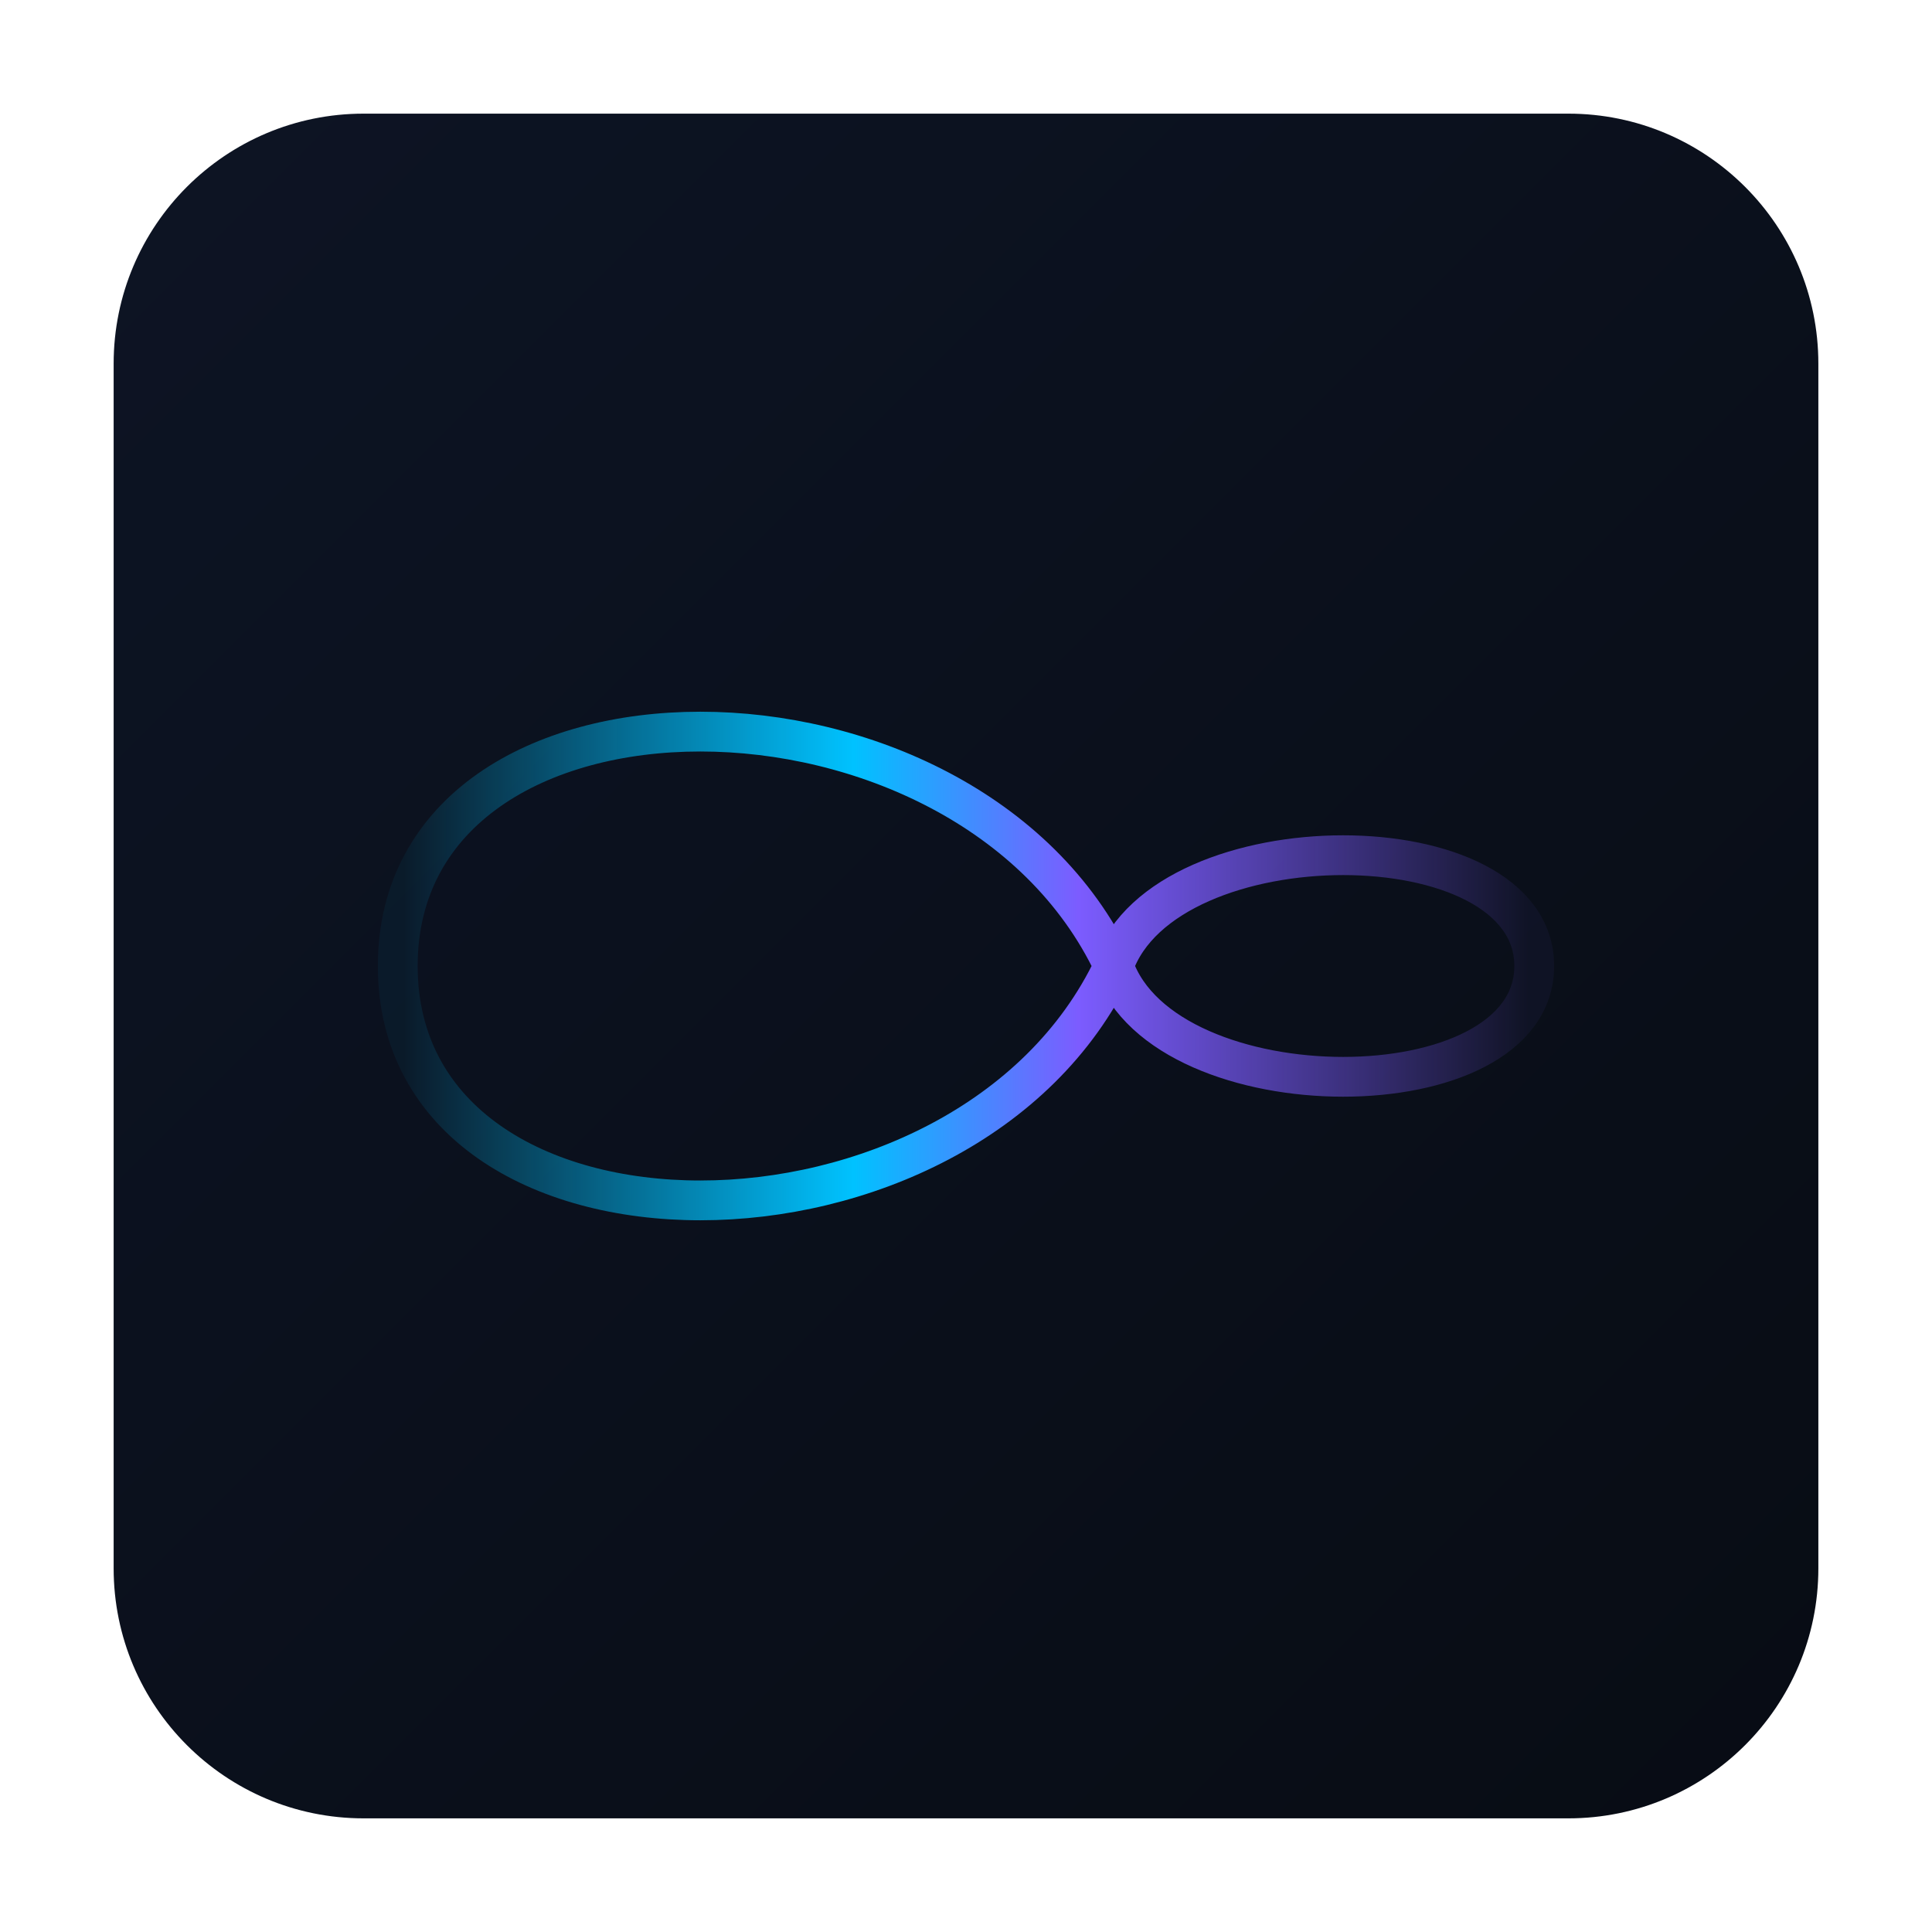
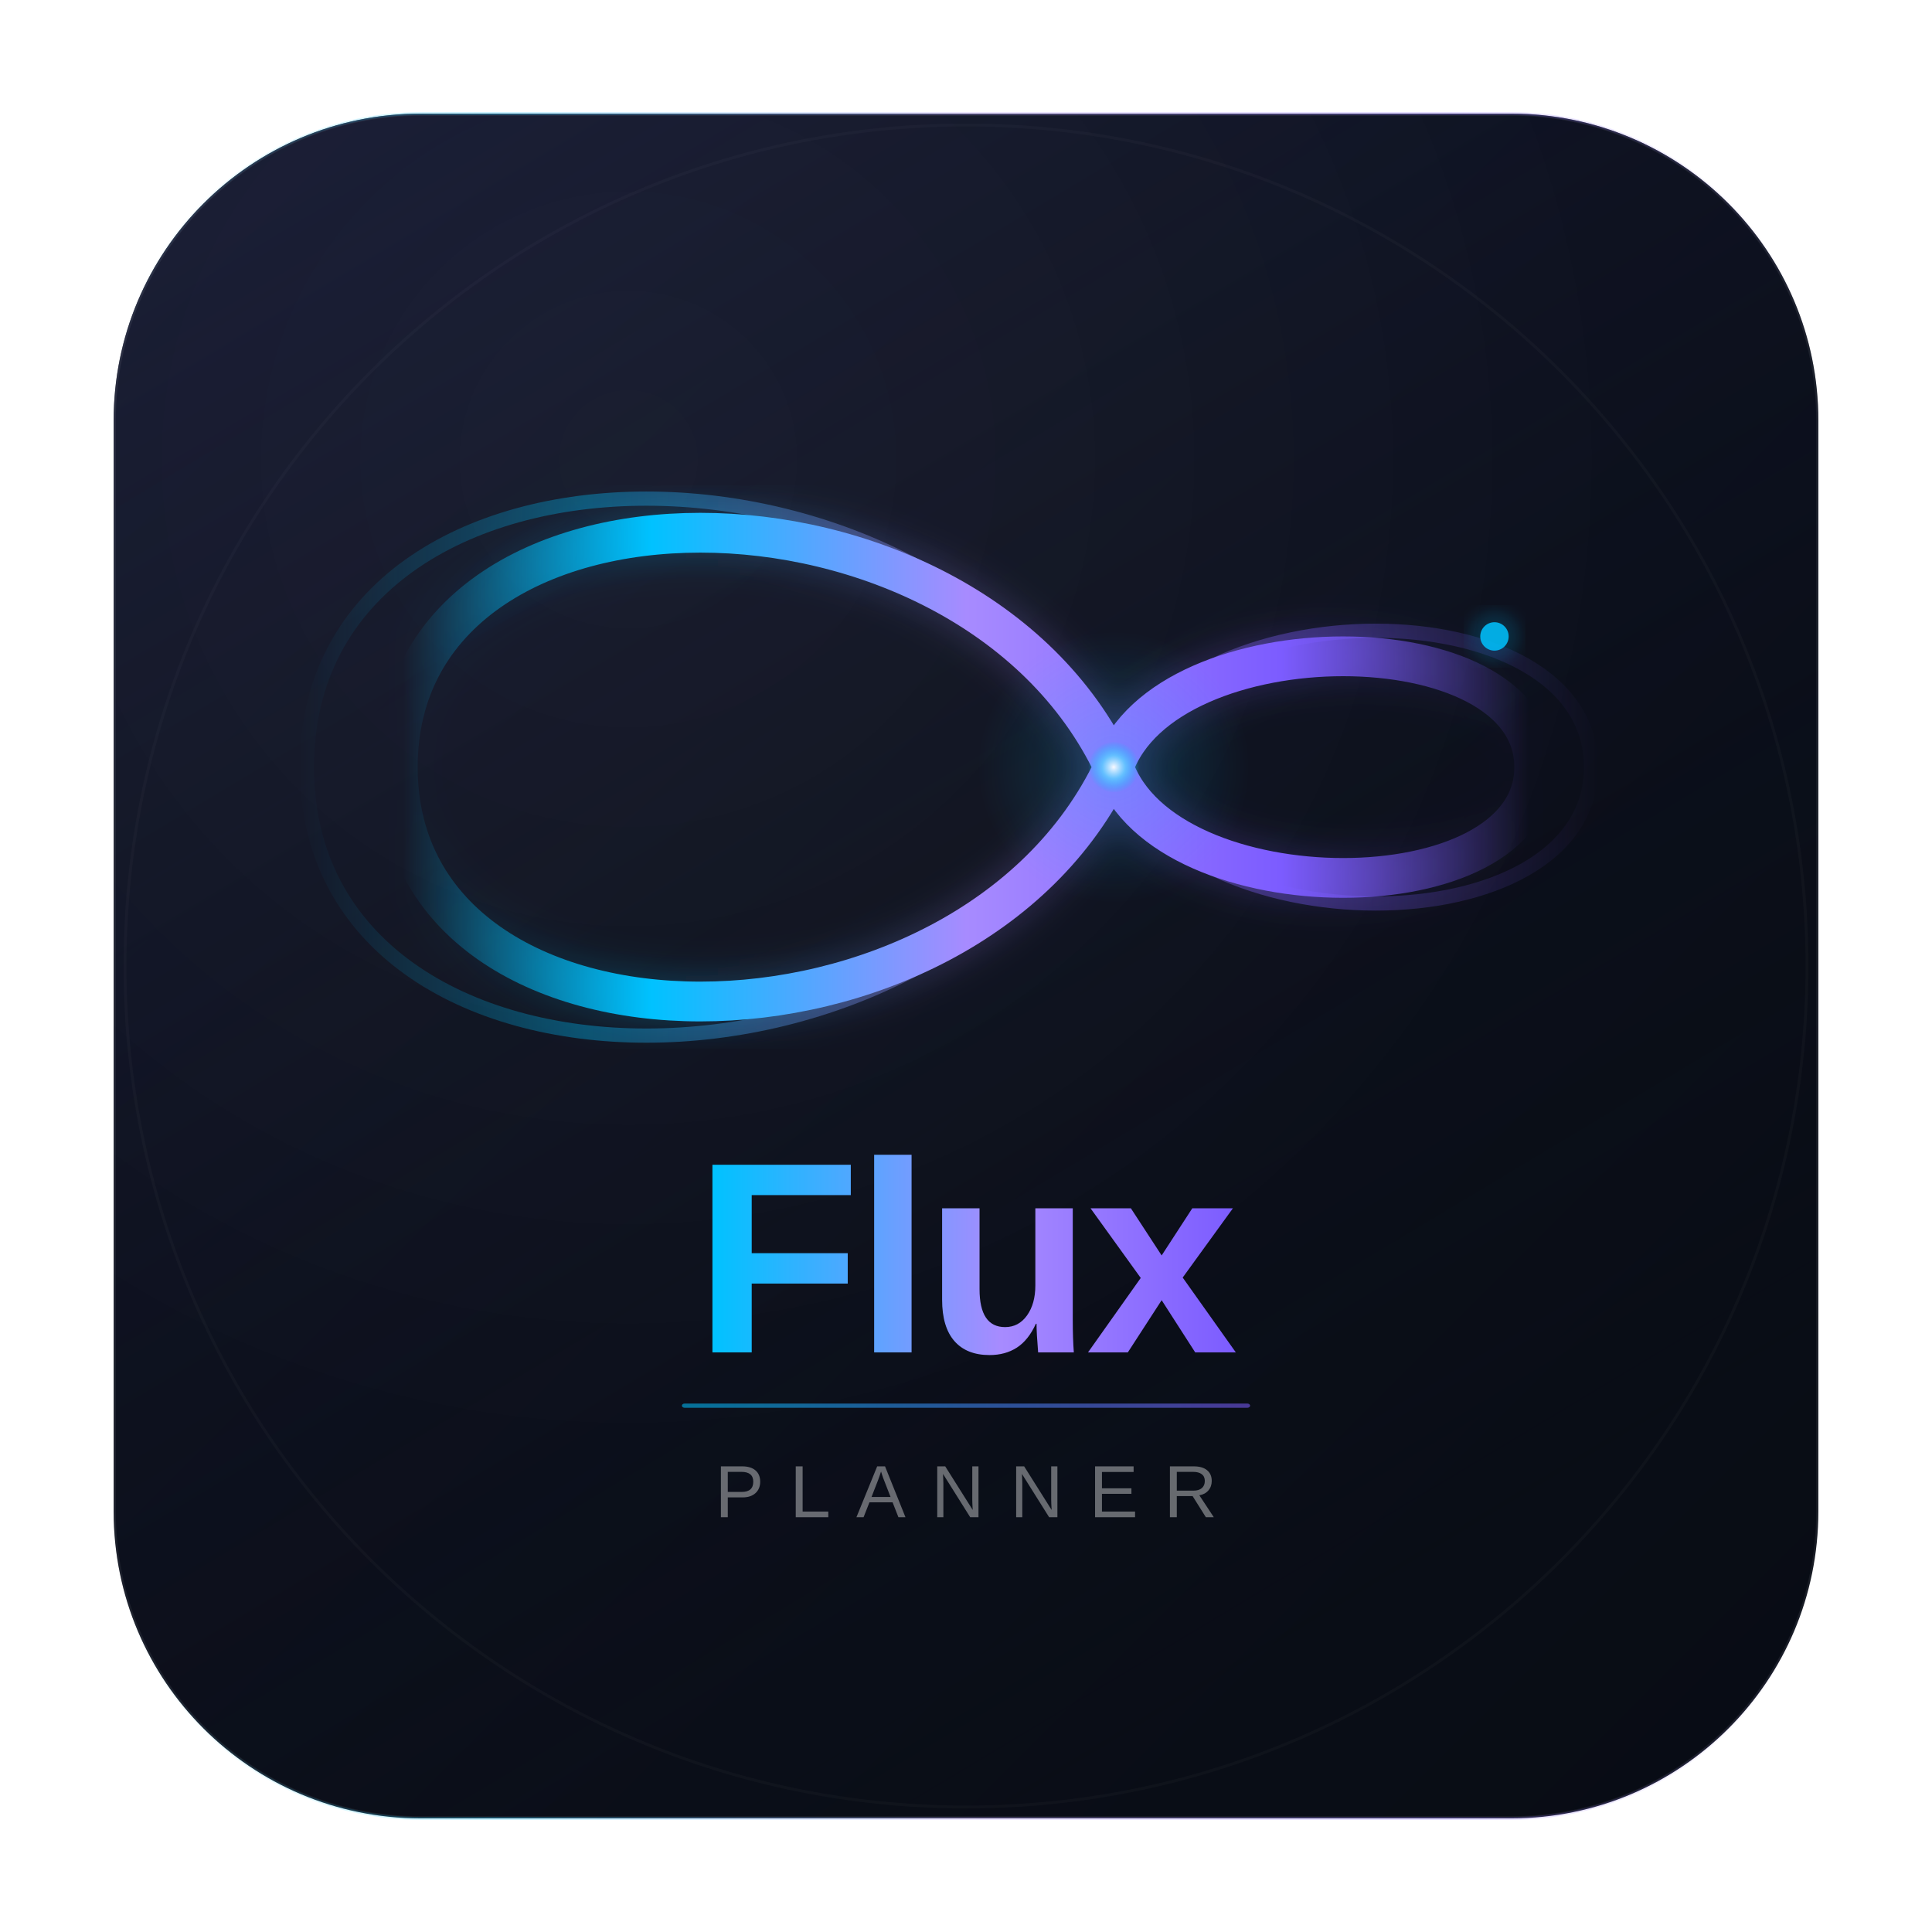
- <svg xmlns="http://www.w3.org/2000/svg" width="680" height="680" viewBox="0 0 680 680" role="img" aria-label="Flux Planner">
+ <svg xmlns="http://www.w3.org/2000/svg" width="100%" viewBox="0 0 680 680" role="img" style="">
  <defs>
-     <linearGradient id="fluxAppTileBg" x1="0%" y1="0%" x2="100%" y2="100%">
-       <stop offset="0%" stop-color="#0D1424" />
-       <stop offset="100%" stop-color="#080C14" />
+     <linearGradient id="bgGrad" x1="0%" y1="0%" x2="100%" y2="100%">
+       <stop offset="0%" stop-color="#0f1220" />
+       <stop offset="100%" stop-color="#080c14" />
    </linearGradient>
-     <linearGradient id="fluxAppStroke" x1="0%" y1="0%" x2="100%" y2="0%">
-       <stop offset="0%" stop-color="#00C2FF" stop-opacity="0.05" />
-       <stop offset="40%" stop-color="#00C2FF" />
-       <stop offset="60%" stop-color="#7C5CFF" />
-       <stop offset="100%" stop-color="#7C5CFF" stop-opacity="0.05" />
+     <linearGradient id="bgSheen" x1="0%" y1="0%" x2="60%" y2="100%">
+       <stop offset="0%" stop-color="#1a2040" stop-opacity="0.6" />
+       <stop offset="100%" stop-color="#080c14" stop-opacity="0" />
    </linearGradient>
+     <linearGradient id="lemGrad" x1="0%" y1="0%" x2="100%" y2="0%">
+       <stop offset="0%" stop-color="#00C2FF" stop-opacity="0.0" />
+       <stop offset="22%" stop-color="#00C2FF" stop-opacity="1" />
+       <stop offset="50%" stop-color="#A78BFF" stop-opacity="1" />
+       <stop offset="78%" stop-color="#7C5CFF" stop-opacity="1" />
+       <stop offset="100%" stop-color="#7C5CFF" stop-opacity="0.0" />
+     </linearGradient>
+     <linearGradient id="lemGrad2" x1="0%" y1="0%" x2="100%" y2="0%">
+       <stop offset="0%" stop-color="#00C2FF" stop-opacity="0.0" />
+       <stop offset="22%" stop-color="#00C2FF" stop-opacity="0.35" />
+       <stop offset="50%" stop-color="#A78BFF" stop-opacity="0.35" />
+       <stop offset="78%" stop-color="#7C5CFF" stop-opacity="0.35" />
+       <stop offset="100%" stop-color="#7C5CFF" stop-opacity="0.0" />
+     </linearGradient>
+     <linearGradient id="textGrad" x1="0%" y1="0%" x2="100%" y2="0%">
+       <stop offset="0%" stop-color="#00C2FF" />
+       <stop offset="55%" stop-color="#A78BFF" />
+       <stop offset="100%" stop-color="#7C5CFF" />
+     </linearGradient>
+     <linearGradient id="tagGrad" x1="0%" y1="0%" x2="100%" y2="0%">
+       <stop offset="0%" stop-color="#00C2FF" stop-opacity="0.55" />
+       <stop offset="100%" stop-color="#7C5CFF" stop-opacity="0.55" />
+     </linearGradient>
+     <radialGradient id="coreDot" cx="50%" cy="50%" r="50%">
+       <stop offset="0%" stop-color="#ffffff" stop-opacity="0.95" />
+       <stop offset="45%" stop-color="#60d0ff" stop-opacity="0.8" />
+       <stop offset="100%" stop-color="#00C2FF" stop-opacity="0" />
+     </radialGradient>
+     <radialGradient id="coreGlow" cx="50%" cy="50%" r="50%">
+       <stop offset="0%" stop-color="#00C2FF" stop-opacity="0.18" />
+       <stop offset="100%" stop-color="#00C2FF" stop-opacity="0" />
+     </radialGradient>
+     <radialGradient id="innerSheen" cx="30%" cy="20%" r="60%">
+       <stop offset="0%" stop-color="#ffffff" stop-opacity="0.04" />
+       <stop offset="100%" stop-color="#ffffff" stop-opacity="0" />
+     </radialGradient>
+     <filter id="softBlur">
+       <feGaussianBlur stdDeviation="2.5" />
+     </filter>
+     <filter id="glowBlur">
+       <feGaussianBlur stdDeviation="6" />
+     </filter>
  </defs>
-   <rect x="40" y="40" width="600" height="600" rx="88" fill="url(#fluxAppTileBg)" />
-   <g transform="translate(392,340)">
-     <path d="M0,0 C18,-52 148,-52 148,0 C148,52 18,52 0,0 C-52,-110 -252,-110 -252,0 C-252,110 -52,110 0,0 Z" fill="none" stroke="url(#fluxAppStroke)" stroke-width="14" stroke-linecap="round" />
+   <rect x="40" y="40" width="600" height="600" rx="108" fill="url(#bgGrad)" style="stroke:none;color:rgb(255, 255, 255);stroke-width:1px;stroke-linecap:butt;stroke-linejoin:miter;opacity:1;font-family:&quot;Anthropic Sans&quot;, -apple-system, &quot;system-ui&quot;, &quot;Segoe UI&quot;, sans-serif;font-size:16px;font-weight:400;text-anchor:start;dominant-baseline:auto" />
+   <rect x="40" y="40" width="600" height="600" rx="108" fill="url(#bgSheen)" style="stroke:none;color:rgb(255, 255, 255);stroke-width:1px;stroke-linecap:butt;stroke-linejoin:miter;opacity:1;font-family:&quot;Anthropic Sans&quot;, -apple-system, &quot;system-ui&quot;, &quot;Segoe UI&quot;, sans-serif;font-size:16px;font-weight:400;text-anchor:start;dominant-baseline:auto" />
+   <rect x="40" y="40" width="600" height="600" rx="108" fill="url(#innerSheen)" style="stroke:none;color:rgb(255, 255, 255);stroke-width:1px;stroke-linecap:butt;stroke-linejoin:miter;opacity:1;font-family:&quot;Anthropic Sans&quot;, -apple-system, &quot;system-ui&quot;, &quot;Segoe UI&quot;, sans-serif;font-size:16px;font-weight:400;text-anchor:start;dominant-baseline:auto" />
+   <rect x="40" y="40" width="600" height="600" rx="108" fill="none" stroke="rgba(255,255,255,0.07)" stroke-width="1.5" style="fill:none;stroke:rgba(255, 255, 255, 0.07);color:rgb(255, 255, 255);stroke-width:1.5px;stroke-linecap:butt;stroke-linejoin:miter;opacity:1;font-family:&quot;Anthropic Sans&quot;, -apple-system, &quot;system-ui&quot;, &quot;Segoe UI&quot;, sans-serif;font-size:16px;font-weight:400;text-anchor:start;dominant-baseline:auto" />
+   <rect x="40" y="40" width="600" height="600" rx="108" fill="none" stroke="url(#lemGrad)" stroke-width="1" stroke-opacity="0.25" style="fill:none;color:rgb(255, 255, 255);stroke-width:1px;stroke-linecap:butt;stroke-linejoin:miter;opacity:1;font-family:&quot;Anthropic Sans&quot;, -apple-system, &quot;system-ui&quot;, &quot;Segoe UI&quot;, sans-serif;font-size:16px;font-weight:400;text-anchor:start;dominant-baseline:auto" />
+   <g filter="url(#glowBlur)" opacity="0.55" style="fill:rgb(0, 0, 0);stroke:none;color:rgb(255, 255, 255);stroke-width:1px;stroke-linecap:butt;stroke-linejoin:miter;opacity:0.55;font-family:&quot;Anthropic Sans&quot;, -apple-system, &quot;system-ui&quot;, &quot;Segoe UI&quot;, sans-serif;font-size:16px;font-weight:400;text-anchor:start;dominant-baseline:auto">
+     <path d="M0,0 C18,-52 148,-52 148,0 C148,52 18,52 0,0 C-52,-110 -252,-110 -252,0 C-252,110 -52,110 0,0 Z" transform="translate(392,270)" fill="none" stroke="url(#lemGrad2)" stroke-width="18" stroke-linecap="round" style="fill:none;color:rgb(255, 255, 255);stroke-width:18px;stroke-linecap:round;stroke-linejoin:miter;opacity:1;font-family:&quot;Anthropic Sans&quot;, -apple-system, &quot;system-ui&quot;, &quot;Segoe UI&quot;, sans-serif;font-size:16px;font-weight:400;text-anchor:start;dominant-baseline:auto" />
  </g>
+   <g transform="translate(392,270)" style="fill:rgb(0, 0, 0);stroke:none;color:rgb(255, 255, 255);stroke-width:1px;stroke-linecap:butt;stroke-linejoin:miter;opacity:1;font-family:&quot;Anthropic Sans&quot;, -apple-system, &quot;system-ui&quot;, &quot;Segoe UI&quot;, sans-serif;font-size:16px;font-weight:400;text-anchor:start;dominant-baseline:auto">
+     <path d="M0,0 C22,-64 168,-64 168,0 C168,64 22,64 0,0 C-60,-126 -284,-126 -284,0 C-284,126 -60,126 0,0 Z" fill="none" stroke="url(#lemGrad2)" stroke-width="5" stroke-linecap="round" style="fill:none;color:rgb(255, 255, 255);stroke-width:5px;stroke-linecap:round;stroke-linejoin:miter;opacity:1;font-family:&quot;Anthropic Sans&quot;, -apple-system, &quot;system-ui&quot;, &quot;Segoe UI&quot;, sans-serif;font-size:16px;font-weight:400;text-anchor:start;dominant-baseline:auto" />
+   </g>
+   <g transform="translate(392,270)" style="fill:rgb(0, 0, 0);stroke:none;color:rgb(255, 255, 255);stroke-width:1px;stroke-linecap:butt;stroke-linejoin:miter;opacity:1;font-family:&quot;Anthropic Sans&quot;, -apple-system, &quot;system-ui&quot;, &quot;Segoe UI&quot;, sans-serif;font-size:16px;font-weight:400;text-anchor:start;dominant-baseline:auto">
+     <path d="M0,0 C18,-52 148,-52 148,0 C148,52 18,52 0,0 C-52,-110 -252,-110 -252,0 C-252,110 -52,110 0,0 Z" fill="none" stroke="url(#lemGrad)" stroke-width="14" stroke-linecap="round" style="fill:none;color:rgb(255, 255, 255);stroke-width:14px;stroke-linecap:round;stroke-linejoin:miter;opacity:1;font-family:&quot;Anthropic Sans&quot;, -apple-system, &quot;system-ui&quot;, &quot;Segoe UI&quot;, sans-serif;font-size:16px;font-weight:400;text-anchor:start;dominant-baseline:auto" />
+   </g>
+   <circle cx="392" cy="270" r="48" fill="url(#coreGlow)" style="stroke:none;color:rgb(255, 255, 255);stroke-width:1px;stroke-linecap:butt;stroke-linejoin:miter;opacity:1;font-family:&quot;Anthropic Sans&quot;, -apple-system, &quot;system-ui&quot;, &quot;Segoe UI&quot;, sans-serif;font-size:16px;font-weight:400;text-anchor:start;dominant-baseline:auto" />
+   <circle cx="392" cy="270" r="9" fill="url(#coreDot)" style="stroke:none;color:rgb(255, 255, 255);stroke-width:1px;stroke-linecap:butt;stroke-linejoin:miter;opacity:1;font-family:&quot;Anthropic Sans&quot;, -apple-system, &quot;system-ui&quot;, &quot;Segoe UI&quot;, sans-serif;font-size:16px;font-weight:400;text-anchor:start;dominant-baseline:auto" />
+   <circle cx="526" cy="224" r="5" fill="#00C2FF" opacity="0.85" style="fill:rgb(0, 194, 255);stroke:none;color:rgb(255, 255, 255);stroke-width:1px;stroke-linecap:butt;stroke-linejoin:miter;opacity:0.85;font-family:&quot;Anthropic Sans&quot;, -apple-system, &quot;system-ui&quot;, &quot;Segoe UI&quot;, sans-serif;font-size:16px;font-weight:400;text-anchor:start;dominant-baseline:auto" />
+   <circle cx="526" cy="224" r="9" fill="#00C2FF" opacity="0.15" filter="url(#softBlur)" style="fill:rgb(0, 194, 255);stroke:none;color:rgb(255, 255, 255);stroke-width:1px;stroke-linecap:butt;stroke-linejoin:miter;opacity:0.15;font-family:&quot;Anthropic Sans&quot;, -apple-system, &quot;system-ui&quot;, &quot;Segoe UI&quot;, sans-serif;font-size:16px;font-weight:400;text-anchor:start;dominant-baseline:auto" />
+   <text x="340" y="476" text-anchor="middle" font-family="'SF Pro Display', 'Helvetica Neue', Arial, system-ui, sans-serif" font-size="96" font-weight="800" letter-spacing="-2" fill="url(#textGrad)" style="stroke:none;color:rgb(255, 255, 255);stroke-width:1px;stroke-linecap:butt;stroke-linejoin:miter;opacity:1;font-family:&quot;SF Pro Display&quot;, &quot;Helvetica Neue&quot;, Arial, system-ui, sans-serif;font-size:96px;font-weight:800;text-anchor:middle;dominant-baseline:auto">Flux</text>
+   <rect x="240" y="494" width="200" height="1.5" rx="1" fill="url(#tagGrad)" style="stroke:none;color:rgb(255, 255, 255);stroke-width:1px;stroke-linecap:butt;stroke-linejoin:miter;opacity:1;font-family:&quot;Anthropic Sans&quot;, -apple-system, &quot;system-ui&quot;, &quot;Segoe UI&quot;, sans-serif;font-size:16px;font-weight:400;text-anchor:start;dominant-baseline:auto" />
+   <text x="340" y="534" text-anchor="middle" font-family="'SF Pro Display', 'Helvetica Neue', Arial, system-ui, sans-serif" font-size="26" font-weight="500" letter-spacing="9" fill="rgba(255,255,255,0.38)" style="fill:rgba(255, 255, 255, 0.38);stroke:none;color:rgb(255, 255, 255);stroke-width:1px;stroke-linecap:butt;stroke-linejoin:miter;opacity:1;font-family:&quot;SF Pro Display&quot;, &quot;Helvetica Neue&quot;, Arial, system-ui, sans-serif;font-size:26px;font-weight:500;text-anchor:middle;dominant-baseline:auto">PLANNER</text>
+   <circle cx="340" cy="340" r="296" fill="none" stroke="rgba(255,255,255,0.025)" stroke-width="1" style="fill:none;stroke:rgba(255, 255, 255, 0.024);color:rgb(255, 255, 255);stroke-width:1px;stroke-linecap:butt;stroke-linejoin:miter;opacity:1;font-family:&quot;Anthropic Sans&quot;, -apple-system, &quot;system-ui&quot;, &quot;Segoe UI&quot;, sans-serif;font-size:16px;font-weight:400;text-anchor:start;dominant-baseline:auto" />
</svg>
